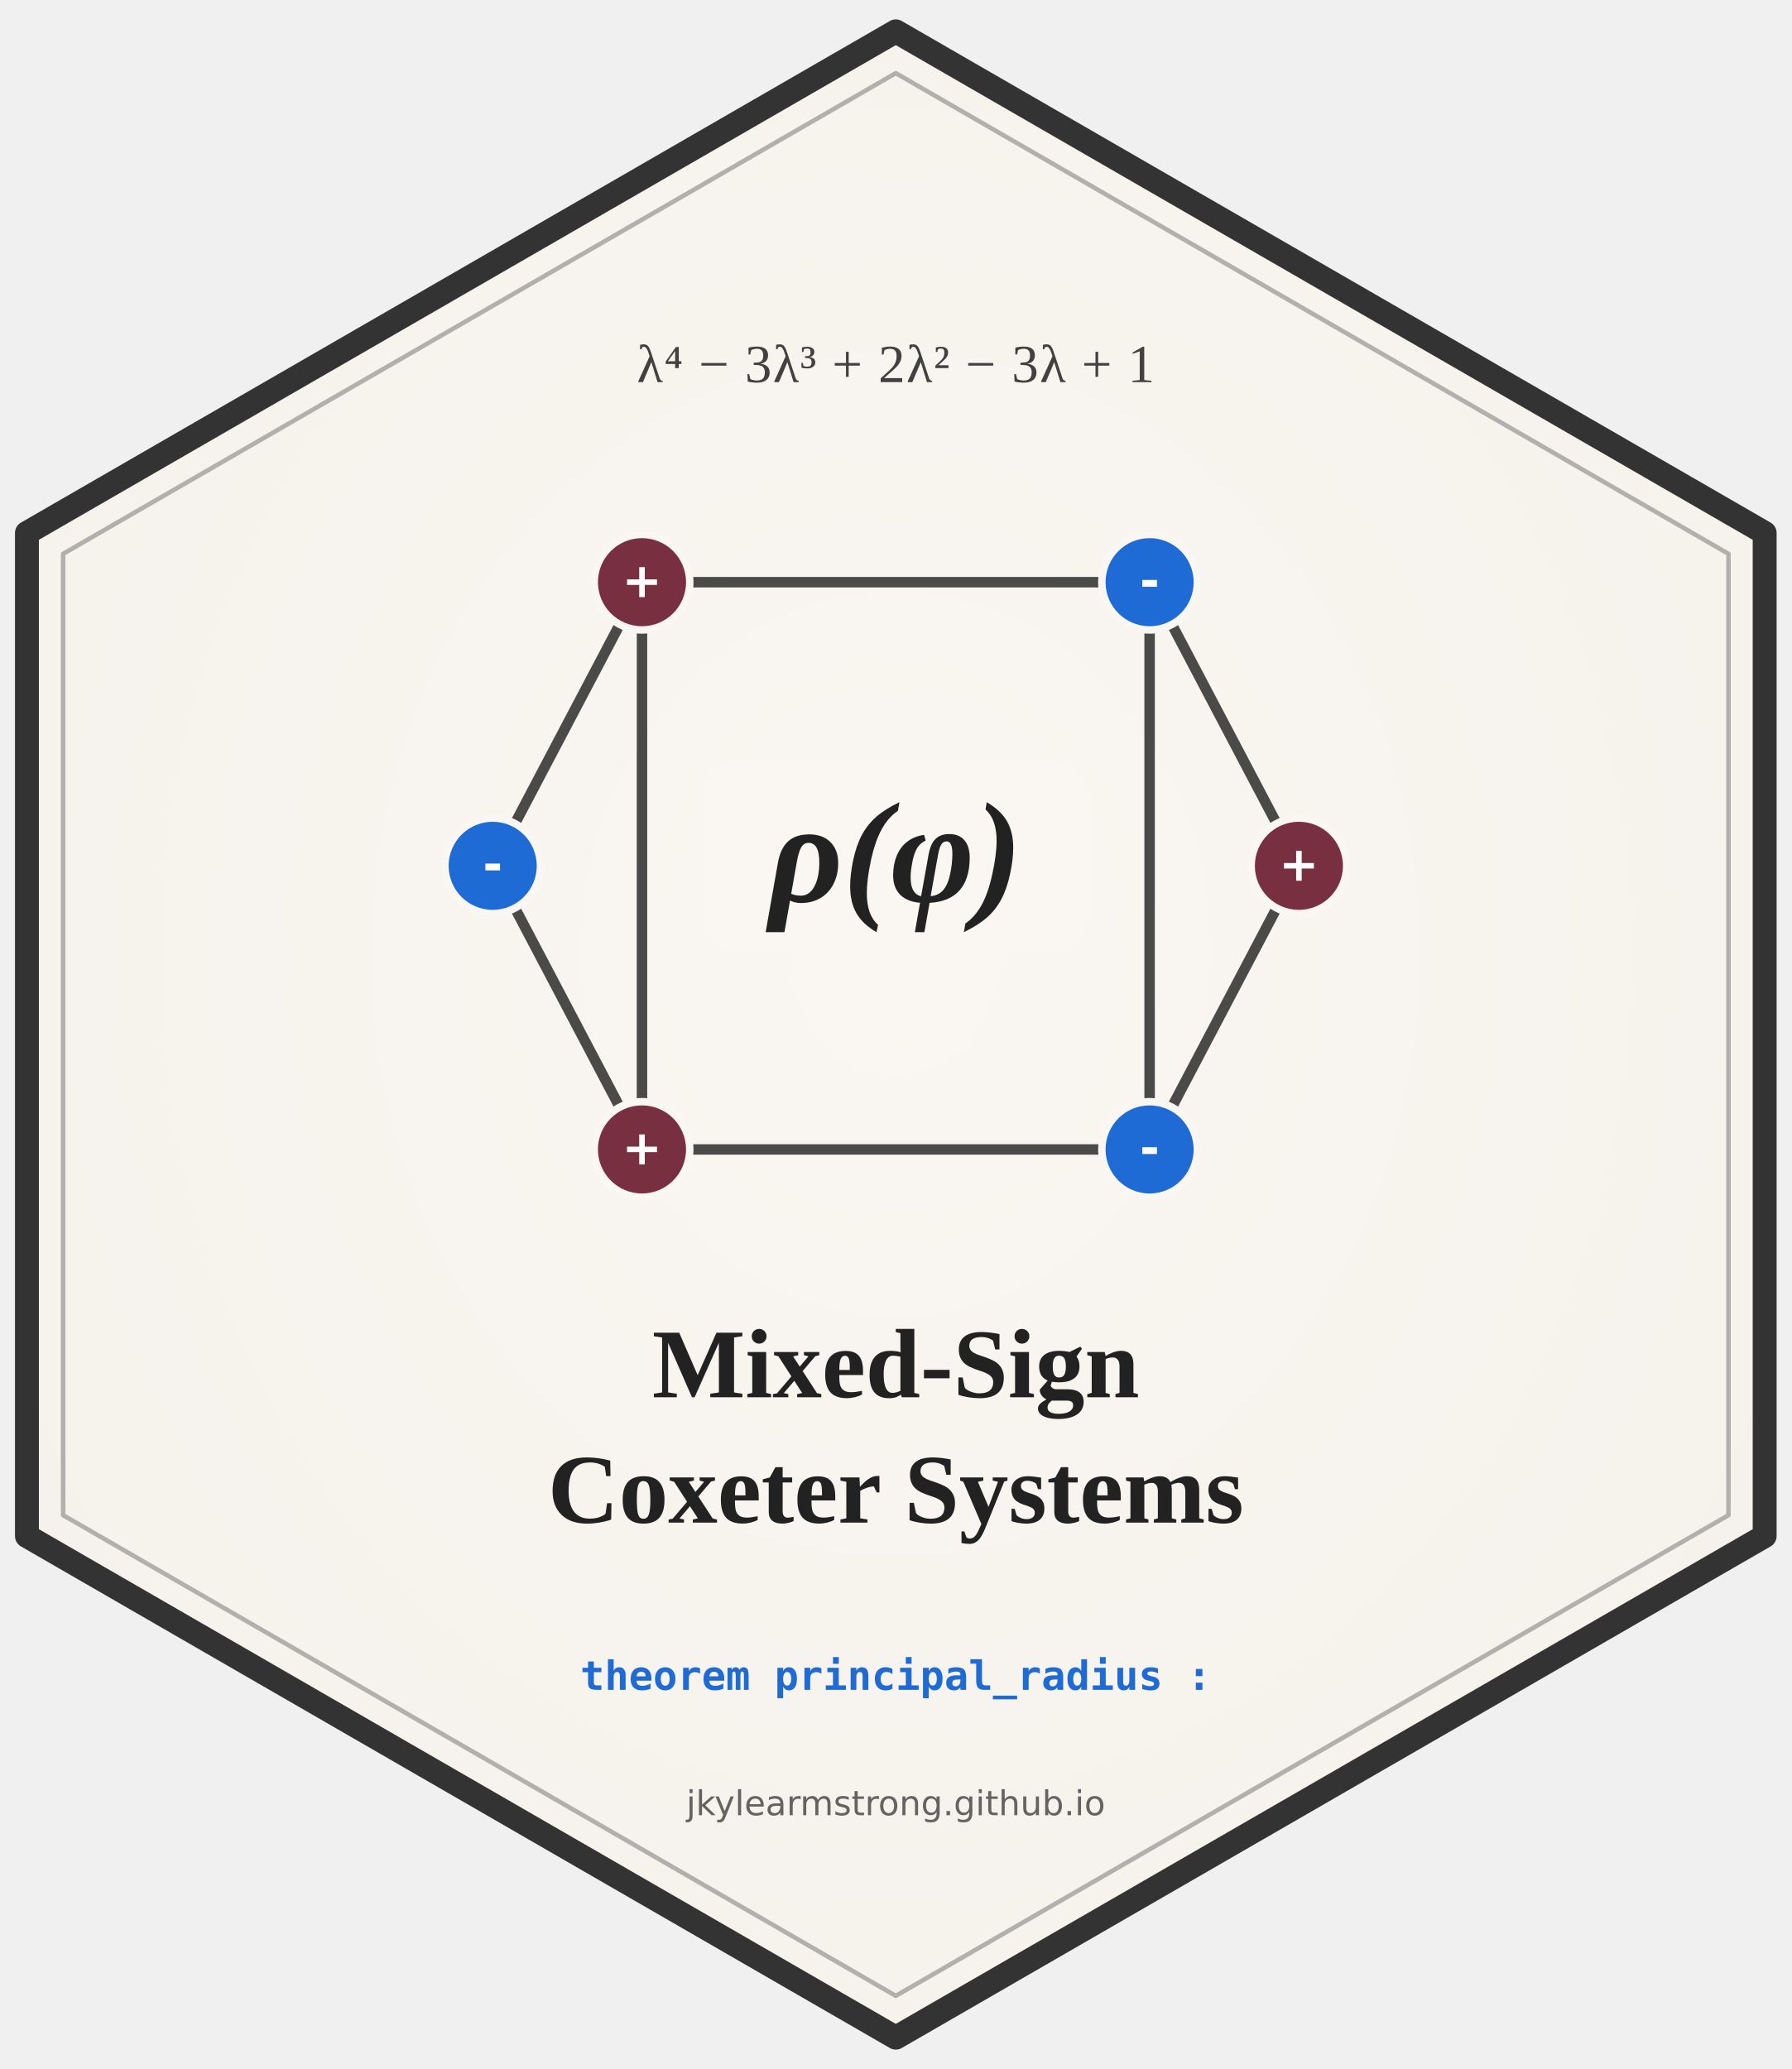
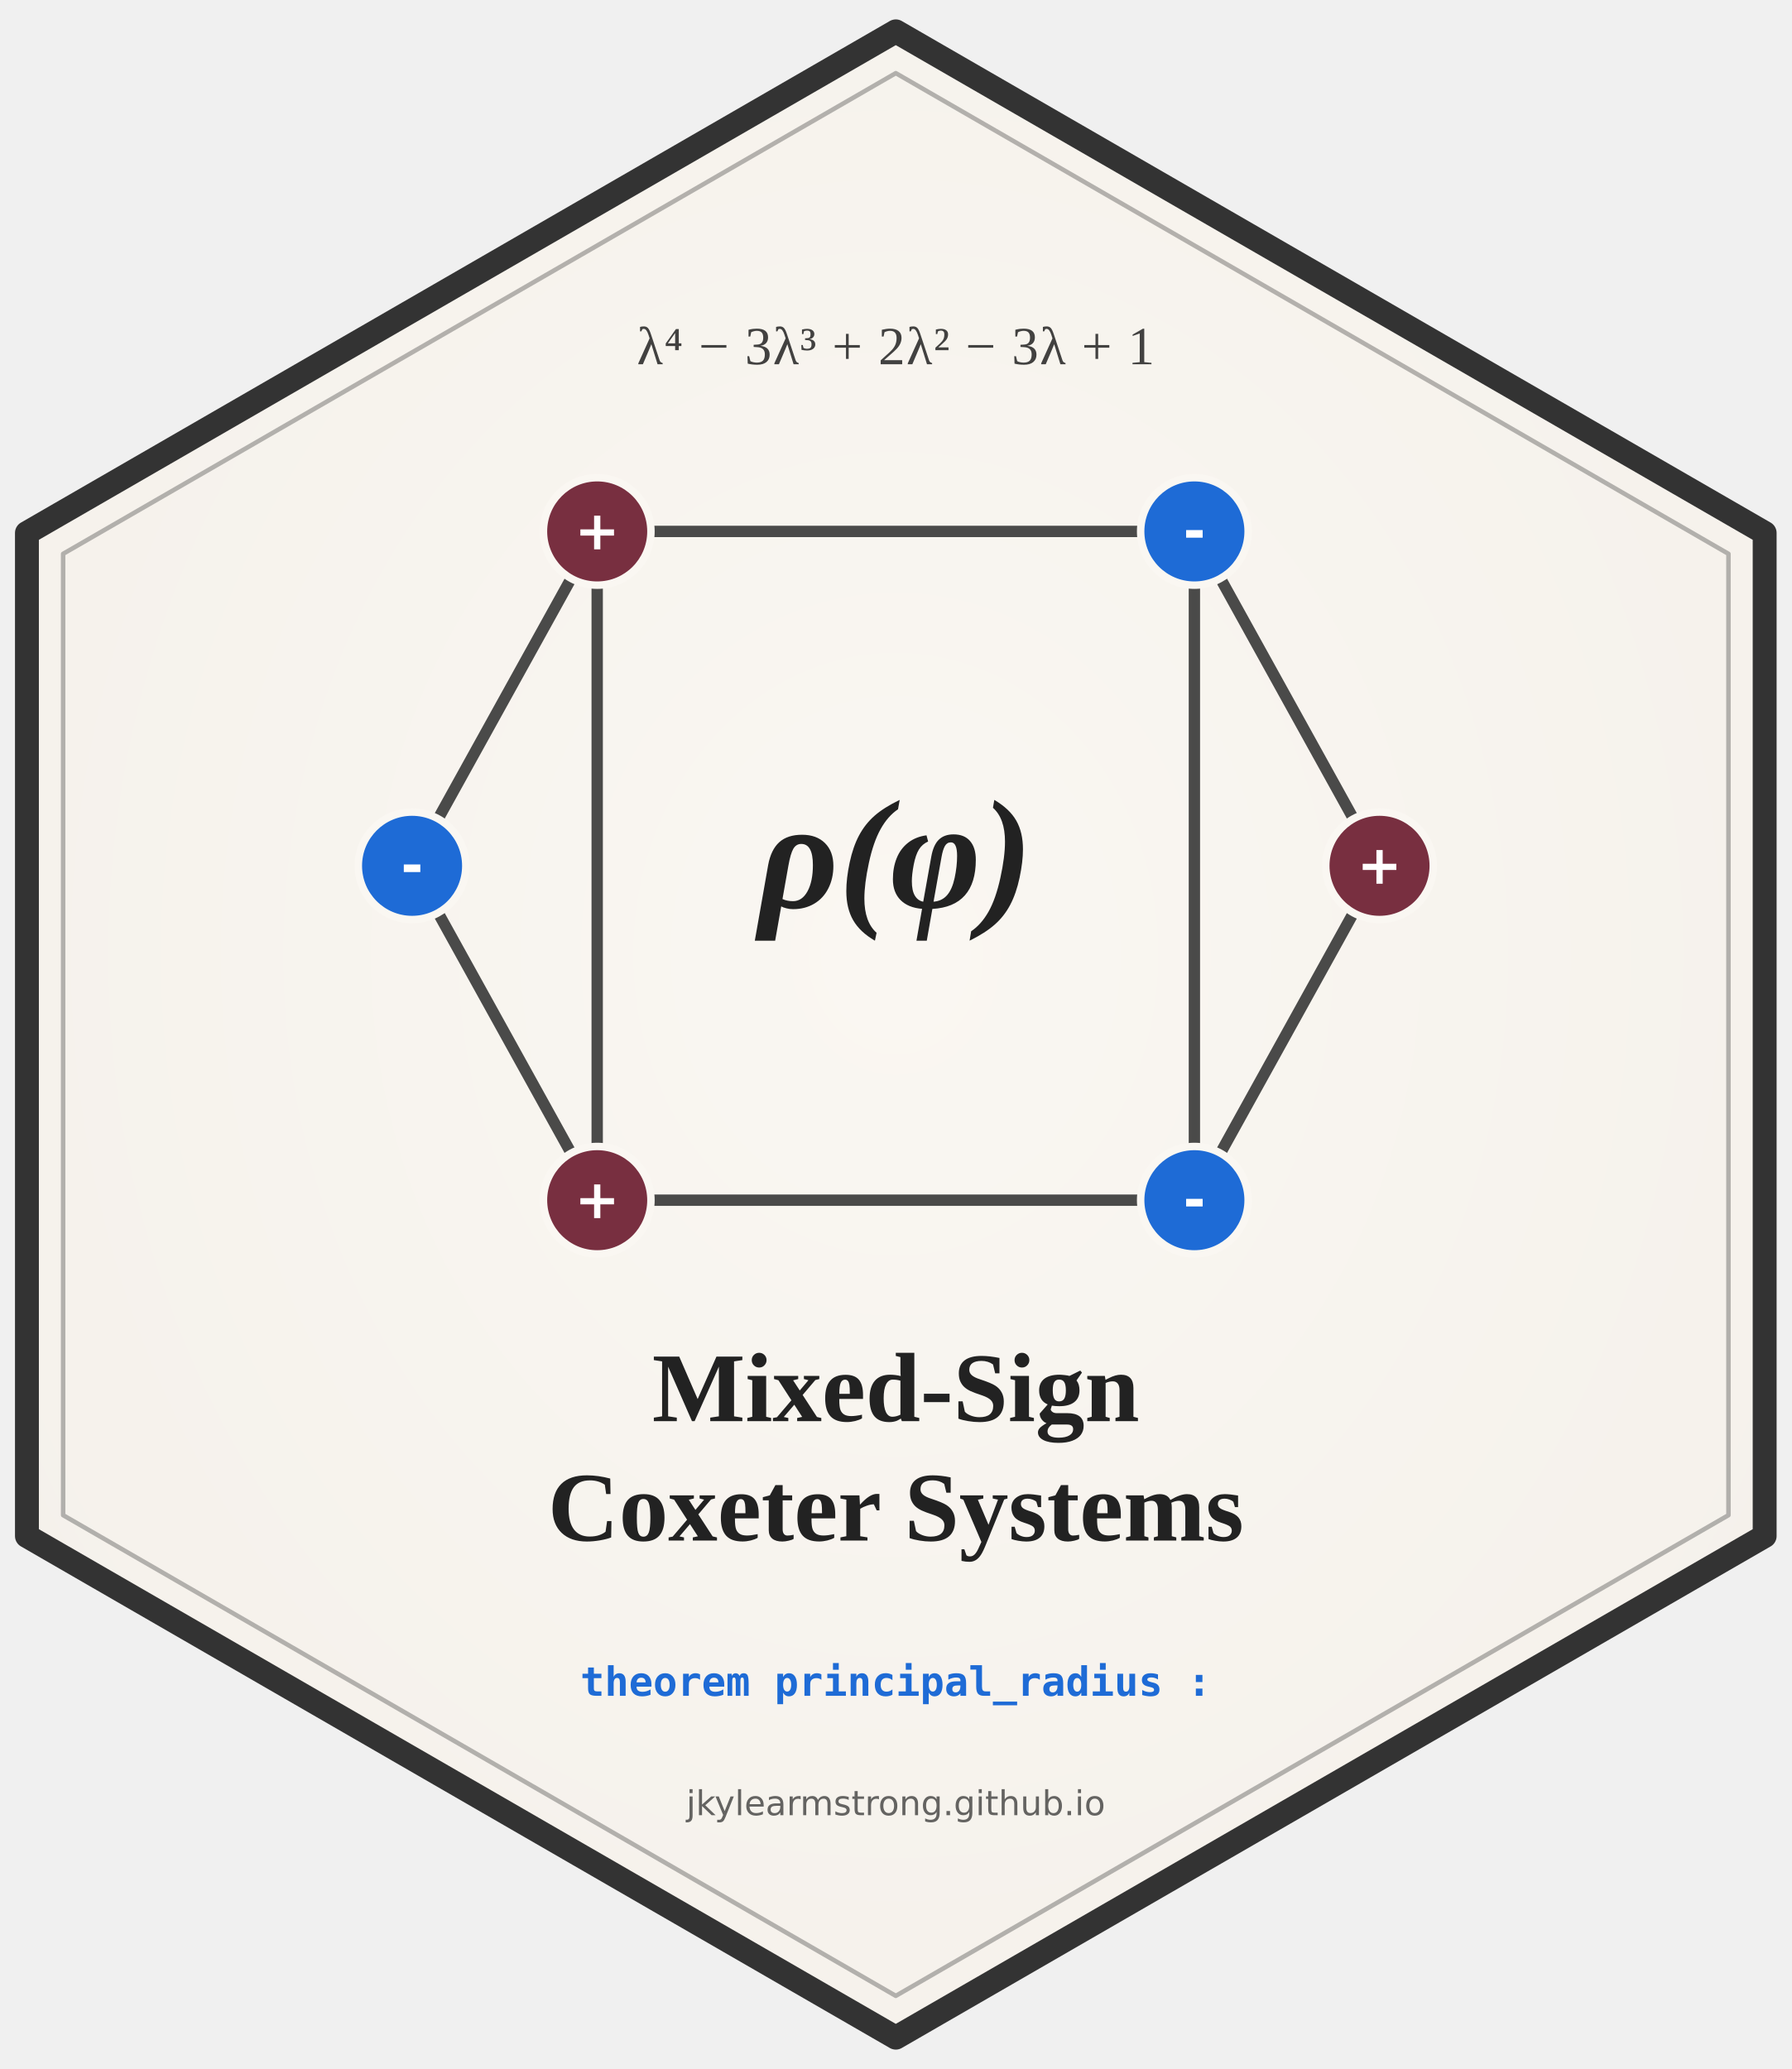
<svg xmlns="http://www.w3.org/2000/svg" viewBox="0 0 600 693" width="600" height="693">
  <defs>
    <radialGradient id="parchment" cx="50%" cy="46%" r="60%">
      <stop offset="0%" stop-color="#FAF7F2" />
      <stop offset="100%" stop-color="#F5F1EB" />
    </radialGradient>
-     <path id="topArc" d="M 95,180 L 300,62 L 505,180" fill="none" />
  </defs>
  <polygon points="300.00,682.50 590.98,514.50 590.98,178.50 300.00,10.50 9.02,178.50 9.02,514.50" fill="url(#parchment)" stroke="#333333" stroke-width="8" stroke-linejoin="round" />
  <polygon points="300.00,668.50 578.86,507.50 578.86,185.50 300.00,24.50 21.14,185.50 21.14,507.50" fill="none" stroke="#333333" stroke-width="1.5" stroke-linejoin="round" opacity="0.35" />
-   <text x="300.0" y="128" text-anchor="middle" font-family="Georgia, 'Times New Roman', serif" font-size="18" fill="#222222" letter-spacing="0.4" opacity="0.85">
+   <text x="300.0" y="122" text-anchor="middle" font-family="Georgia, 'Times New Roman', serif" font-size="18" fill="#222222" letter-spacing="0.4" opacity="0.85">
    λ⁴ − 3λ³ + 2λ² − 3λ + 1
  </text>
-   <line x1="215" y1="195" x2="385" y2="195" stroke="#333333" stroke-width="3.5" stroke-linecap="round" opacity="0.88" />
-   <line x1="215" y1="195" x2="165" y2="290" stroke="#333333" stroke-width="3.5" stroke-linecap="round" opacity="0.88" />
-   <line x1="385" y1="195" x2="435" y2="290" stroke="#333333" stroke-width="3.5" stroke-linecap="round" opacity="0.88" />
-   <line x1="165" y1="290" x2="215" y2="385" stroke="#333333" stroke-width="3.5" stroke-linecap="round" opacity="0.88" />
-   <line x1="435" y1="290" x2="385" y2="385" stroke="#333333" stroke-width="3.5" stroke-linecap="round" opacity="0.88" />
-   <line x1="215" y1="385" x2="385" y2="385" stroke="#333333" stroke-width="3.5" stroke-linecap="round" opacity="0.88" />
-   <line x1="215" y1="195" x2="215" y2="385" stroke="#333333" stroke-width="3.5" stroke-linecap="round" opacity="0.88" />
-   <line x1="385" y1="195" x2="385" y2="385" stroke="#333333" stroke-width="3.5" stroke-linecap="round" opacity="0.88" />
-   <circle cx="215" cy="195" r="16" fill="#782F40" stroke="#FAF7F2" stroke-width="2.5" />
-   <text x="215" y="200" text-anchor="middle" font-family="DejaVu Sans, Arial, sans-serif" font-size="16" font-weight="bold" fill="#FFFFFF">+</text>
-   <circle cx="385" cy="195" r="16" fill="#1E6BD6" stroke="#FAF7F2" stroke-width="2.5" />
-   <text x="385" y="200" text-anchor="middle" font-family="DejaVu Sans, Arial, sans-serif" font-size="16" font-weight="bold" fill="#FFFFFF">-</text>
-   <circle cx="165" cy="290" r="16" fill="#1E6BD6" stroke="#FAF7F2" stroke-width="2.5" />
-   <text x="165" y="295" text-anchor="middle" font-family="DejaVu Sans, Arial, sans-serif" font-size="16" font-weight="bold" fill="#FFFFFF">-</text>
-   <circle cx="435" cy="290" r="16" fill="#782F40" stroke="#FAF7F2" stroke-width="2.5" />
-   <text x="435" y="295" text-anchor="middle" font-family="DejaVu Sans, Arial, sans-serif" font-size="16" font-weight="bold" fill="#FFFFFF">+</text>
-   <circle cx="215" cy="385" r="16" fill="#782F40" stroke="#FAF7F2" stroke-width="2.5" />
-   <text x="215" y="390" text-anchor="middle" font-family="DejaVu Sans, Arial, sans-serif" font-size="16" font-weight="bold" fill="#FFFFFF">+</text>
-   <circle cx="385" cy="385" r="16" fill="#1E6BD6" stroke="#FAF7F2" stroke-width="2.5" />
-   <text x="385" y="390" text-anchor="middle" font-family="DejaVu Sans, Arial, sans-serif" font-size="16" font-weight="bold" fill="#FFFFFF">-</text>
-   <rect x="236" y="255" width="128" height="64" rx="12" fill="#FAF7F2" opacity="0.92" />
-   <text x="300.0" y="302" text-anchor="middle" font-family="Georgia, 'Times New Roman', serif" font-style="italic" font-size="48" font-weight="bold" fill="#222222">ρ(φ)</text>
-   <text x="300.0" y="468" text-anchor="middle" font-family="Georgia, 'Times New Roman', serif" font-size="33" font-weight="bold" fill="#222222">Mixed-Sign</text>
-   <text x="300.0" y="510" text-anchor="middle" font-family="Georgia, 'Times New Roman', serif" font-size="33" font-weight="bold" fill="#222222">Coxeter Systems</text>
-   <text x="300.0" y="566" text-anchor="middle" font-family="'DejaVu Sans Mono', Consolas, monospace" font-size="13.5" fill="#1E6BD6" font-weight="bold">theorem principal_radius :</text>
+   <line x1="200" y1="178" x2="400" y2="178" stroke="#333333" stroke-width="3.8" stroke-linecap="round" opacity="0.88" />
+   <line x1="200" y1="178" x2="138" y2="290" stroke="#333333" stroke-width="3.8" stroke-linecap="round" opacity="0.88" />
+   <line x1="400" y1="178" x2="462" y2="290" stroke="#333333" stroke-width="3.8" stroke-linecap="round" opacity="0.88" />
+   <line x1="138" y1="290" x2="200" y2="402" stroke="#333333" stroke-width="3.8" stroke-linecap="round" opacity="0.88" />
+   <line x1="462" y1="290" x2="400" y2="402" stroke="#333333" stroke-width="3.8" stroke-linecap="round" opacity="0.88" />
+   <line x1="200" y1="402" x2="400" y2="402" stroke="#333333" stroke-width="3.8" stroke-linecap="round" opacity="0.88" />
+   <line x1="200" y1="178" x2="200" y2="402" stroke="#333333" stroke-width="3.8" stroke-linecap="round" opacity="0.88" />
+   <line x1="400" y1="178" x2="400" y2="402" stroke="#333333" stroke-width="3.8" stroke-linecap="round" opacity="0.88" />
+   <circle cx="200" cy="178" r="18" fill="#782F40" stroke="#FAF7F2" stroke-width="2.5" />
+   <text x="200" y="184" text-anchor="middle" font-family="DejaVu Sans, Arial, sans-serif" font-size="18" font-weight="bold" fill="#FFFFFF">+</text>
+   <circle cx="400" cy="178" r="18" fill="#1E6BD6" stroke="#FAF7F2" stroke-width="2.5" />
+   <text x="400" y="184" text-anchor="middle" font-family="DejaVu Sans, Arial, sans-serif" font-size="18" font-weight="bold" fill="#FFFFFF">-</text>
+   <circle cx="138" cy="290" r="18" fill="#1E6BD6" stroke="#FAF7F2" stroke-width="2.5" />
+   <text x="138" y="296" text-anchor="middle" font-family="DejaVu Sans, Arial, sans-serif" font-size="18" font-weight="bold" fill="#FFFFFF">-</text>
+   <circle cx="462" cy="290" r="18" fill="#782F40" stroke="#FAF7F2" stroke-width="2.5" />
+   <text x="462" y="296" text-anchor="middle" font-family="DejaVu Sans, Arial, sans-serif" font-size="18" font-weight="bold" fill="#FFFFFF">+</text>
+   <circle cx="200" cy="402" r="18" fill="#782F40" stroke="#FAF7F2" stroke-width="2.5" />
+   <text x="200" y="408" text-anchor="middle" font-family="DejaVu Sans, Arial, sans-serif" font-size="18" font-weight="bold" fill="#FFFFFF">+</text>
+   <circle cx="400" cy="402" r="18" fill="#1E6BD6" stroke="#FAF7F2" stroke-width="2.5" />
+   <text x="400" y="408" text-anchor="middle" font-family="DejaVu Sans, Arial, sans-serif" font-size="18" font-weight="bold" fill="#FFFFFF">-</text>
+   <text x="300.0" y="304" text-anchor="middle" font-family="Georgia, 'Times New Roman', serif" font-style="italic" font-size="52" font-weight="bold" fill="#222222">ρ(φ)</text>
+   <text x="300.0" y="476" text-anchor="middle" font-family="Georgia, 'Times New Roman', serif" font-size="33" font-weight="bold" fill="#222222">Mixed-Sign</text>
+   <text x="300.0" y="516" text-anchor="middle" font-family="Georgia, 'Times New Roman', serif" font-size="33" font-weight="bold" fill="#222222">Coxeter Systems</text>
+   <text x="300.0" y="568" text-anchor="middle" font-family="'DejaVu Sans Mono', Consolas, monospace" font-size="13.5" fill="#1E6BD6" font-weight="bold">theorem principal_radius :</text>
  <text x="300.0" y="608" text-anchor="middle" font-family="DejaVu Sans, Arial, sans-serif" font-size="11.5" fill="#333333" opacity="0.75">jkylearmstrong.github.io</text>
</svg>
